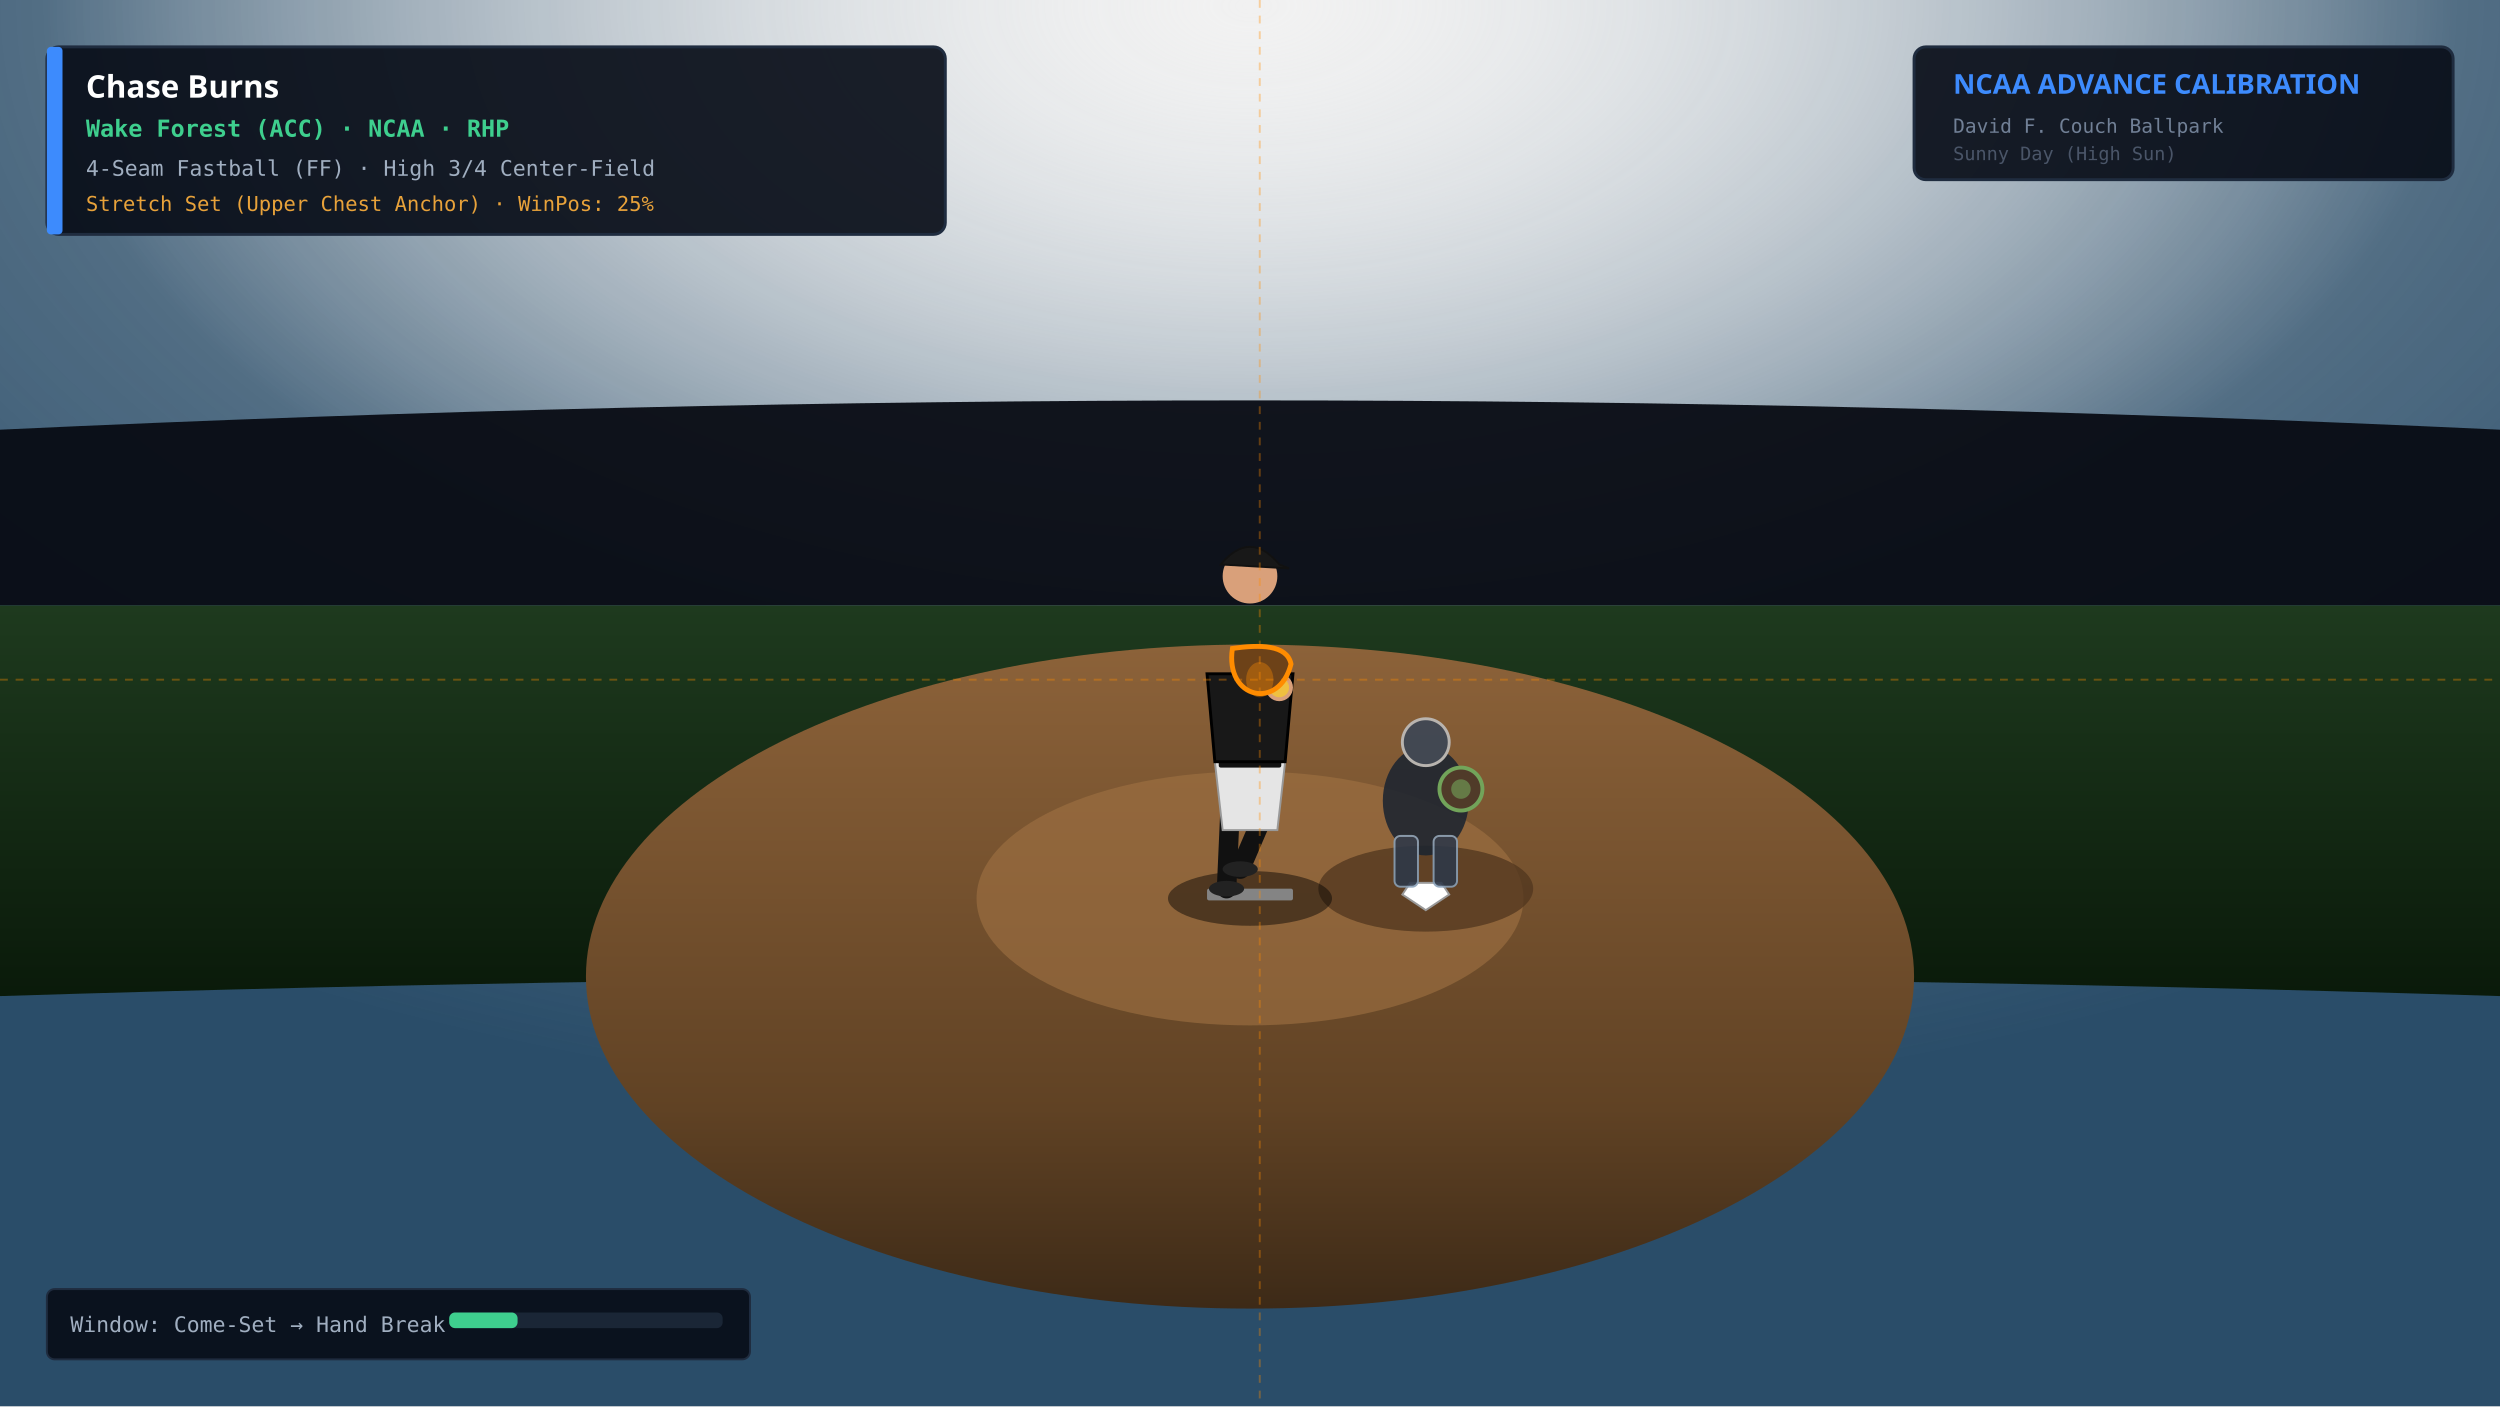
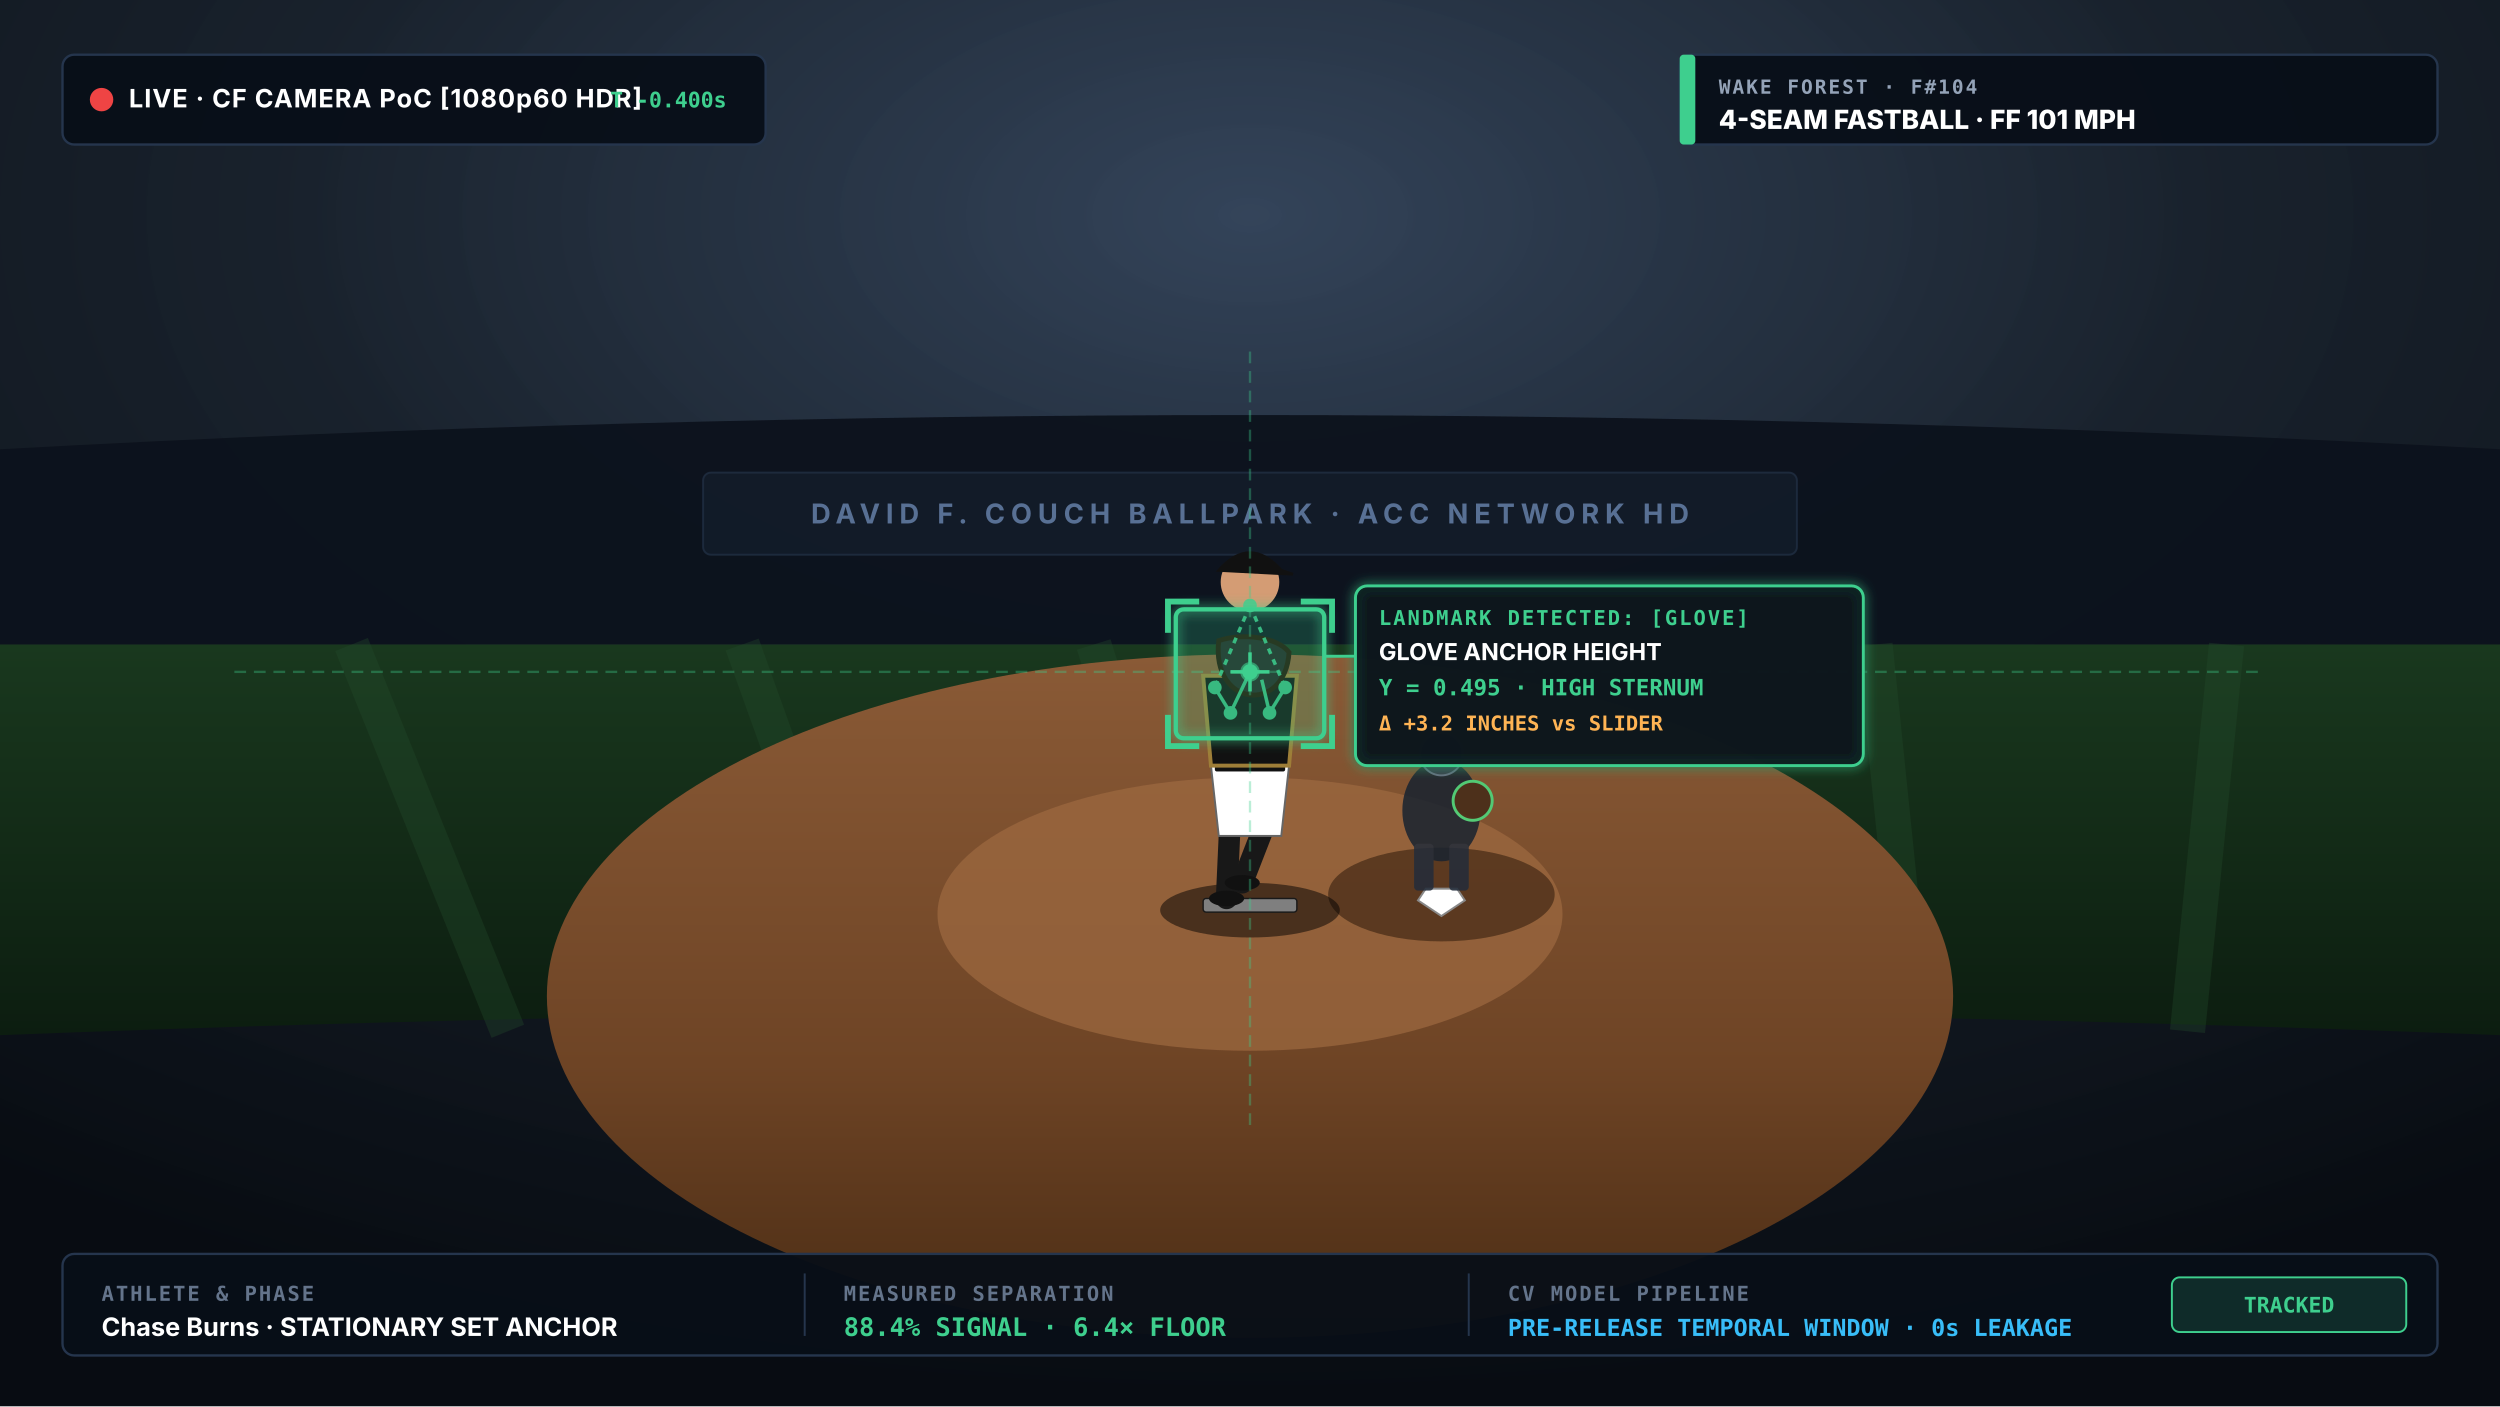
- <svg xmlns="http://www.w3.org/2000/svg" viewBox="0 0 1280 720" width="1280" height="720">
+ <svg xmlns="http://www.w3.org/2000/svg" viewBox="0 0 1280 720" width="1280" height="720" style="background:#0a0e14; font-family:'Manrope', -apple-system, BlinkMacSystemFont, sans-serif;">
  <defs>
-     <radialGradient id="stadiumLights" cx="50%" cy="0%" r="80%">
-       <stop offset="0%" stop-color="#ffffff" stop-opacity="0.08" />
-       <stop offset="60%" stop-color="#2a4d69" stop-opacity="0.8" />
-       <stop offset="100%" stop-color="#2a4d69" stop-opacity="1" />
+     <radialGradient id="stadiumGlow" cx="50%" cy="15%" r="85%">
+       <stop offset="0%" stop-color="#2a3b52" stop-opacity="0.95" />
+       <stop offset="45%" stop-color="#141d28" stop-opacity="0.98" />
+       <stop offset="100%" stop-color="#080c12" stop-opacity="1.0" />
    </radialGradient>
-     <linearGradient id="moundDirt" x1="0%" y1="0%" x2="0%" y2="100%">
-       <stop offset="0%" stop-color="#8c6239" />
-       <stop offset="70%" stop-color="#604224" />
-       <stop offset="100%" stop-color="#3d2a17" />
+     <linearGradient id="grassStripes" x1="0%" y1="0%" x2="0%" y2="100%">
+       <stop offset="0%" stop-color="#19381e" />
+       <stop offset="50%" stop-color="#132b17" />
+       <stop offset="100%" stop-color="#0c1d10" />
    </linearGradient>
-     <linearGradient id="grassGrad" x1="0%" y1="0%" x2="0%" y2="100%">
-       <stop offset="0%" stop-color="#1e3a1e" />
-       <stop offset="100%" stop-color="#0a1a0a" />
+     <linearGradient id="moundClay" x1="0%" y1="0%" x2="0%" y2="100%">
+       <stop offset="0%" stop-color="#8a5a36" />
+       <stop offset="60%" stop-color="#6e4425" />
+       <stop offset="100%" stop-color="#4a2c14" />
    </linearGradient>
+     <linearGradient id="reticleGrad" x1="0%" y1="0%" x2="100%" y2="100%">
+       <stop offset="0%" stop-color="#3ecf8e" stop-opacity="0.9" />
+       <stop offset="100%" stop-color="#3ecf8e" stop-opacity="0.3" />
+     </linearGradient>
+     <filter id="softGlow" x="-20%" y="-20%" width="140%" height="140%">
+       <feGaussianBlur stdDeviation="3" result="blur" />
+       <feMerge>
+         <feMergeNode in="blur" />
+         <feMergeNode in="SourceGraphic" />
+       </feMerge>
+     </filter>
  </defs>
-   <rect width="1280" height="720" fill="url(#stadiumLights)" />
-   <path d="M0,220 Q640,190 1280,220 L1280,310 L0,310 Z" fill="#080c14" opacity="0.95" />
-   <path d="M0,310 L1280,310 L1280,510 Q640,490 0,510 Z" fill="url(#grassGrad)" />
-   <ellipse cx="640" cy="500" rx="340" ry="170" fill="url(#moundDirt)" />
-   <ellipse cx="640" cy="460" rx="140" ry="65" fill="#a07242" opacity="0.6" />
-   <rect x="618" y="455" width="44" height="6" fill="#f0f0f0" rx="1" />
-   <ellipse cx="730" cy="455" rx="55" ry="22" fill="#50351d" opacity="0.75" />
-   <polygon points="722,452 738,452 742,458 730,466 718,458" fill="#ffffff" stroke="#999" stroke-width="1" />
-   <g id="catcher-silhouette" opacity="0.88">
-     <ellipse cx="730" cy="410" rx="22" ry="28" fill="#1c2430" />
-     <circle cx="730" cy="380" r="12" fill="#3a4556" stroke="#c0c0c0" stroke-width="1.5" />
-     <rect x="714" y="428" width="12" height="26" fill="#2d3748" rx="3" stroke="#88a0b8" stroke-width="1" />
-     <rect x="734" y="428" width="12" height="26" fill="#2d3748" rx="3" stroke="#88a0b8" stroke-width="1" />
-     <circle cx="748" cy="404" r="11" fill="#4a3728" stroke="#70af5f" stroke-width="2" />
-     <circle cx="748" cy="404" r="5" fill="#70af5f" opacity="0.6" />
+   <rect width="1280" height="720" fill="url(#stadiumGlow)" />
+   <path d="M0,230 Q640,195 1280,230 L1280,330 L0,330 Z" fill="#0c121c" opacity="0.95" />
+   <rect x="360" y="242" width="560" height="42" rx="4" fill="#141e2e" opacity="0.65" stroke="#25354d" stroke-width="1" />
+   <text x="640" y="268" fill="#587094" font-size="14" font-weight="700" letter-spacing="3" text-anchor="middle">DAVID F. COUCH BALLPARK · ACC NETWORK HD</text>
+   <path d="M0,330 L1280,330 L1280,530 Q640,505 0,530 Z" fill="url(#grassStripes)" />
+   <path d="M180,330 L260,528 M380,330 L450,525 M560,330 L620,522 M760,330 L800,522 M960,330 L980,525 M1140,330 L1120,528" stroke="#234a2a" stroke-width="18" opacity="0.35" />
+   <ellipse cx="640" cy="510" rx="360" ry="175" fill="url(#moundClay)" />
+   <ellipse cx="640" cy="468" rx="160" ry="70" fill="#9e6940" opacity="0.7" />
+   <rect x="616" y="460" width="48" height="7" fill="#ffffff" rx="1.5" stroke="#333" stroke-width="0.75" />
+   <ellipse cx="738" cy="458" rx="58" ry="24" fill="#4d3019" opacity="0.8" />
+   <polygon points="730,455 746,455 750,461 738,469 726,461" fill="#ffffff" stroke="#888" stroke-width="1" />
+   <g opacity="0.85">
+     <ellipse cx="738" cy="415" rx="20" ry="26" fill="#18222f" />
+     <circle cx="738" cy="386" r="11" fill="#2d3a4d" stroke="#60728c" stroke-width="1" />
+     <rect x="724" y="432" width="10" height="24" fill="#222c3a" rx="2" />
+     <rect x="742" y="432" width="10" height="24" fill="#222c3a" rx="2" />
+     <circle cx="754" cy="410" r="10" fill="#442a18" stroke="#4ade80" stroke-width="1.5" />
  </g>
-   <g id="pitcher-anatomy">
-     <ellipse cx="640" cy="460" rx="42" ry="14" fill="#000000" opacity="0.45" />
-     <line x1="630" y1="410" x2="628" y2="455" stroke="#111111" stroke-width="10" stroke-linecap="round" />
-     <line x1="650" y1="410" x2="635" y2="445" stroke="#111111" stroke-width="10" stroke-linecap="round" />
-     <ellipse cx="628" cy="455" rx="9" ry="4" fill="#222" />
-     <ellipse cx="635" cy="445" rx="9" ry="4" fill="#222" />
-     <polygon points="622,390 658,390 654,425 626,425" fill="#e5e5e5" stroke="#999" stroke-width="1" />
-     <rect x="624" y="388" width="32" height="5" fill="#111" rx="1" />
-     <path d="M618,345 L662,345 L658,390 L622,390 Z" fill="#181818" stroke="#000000" stroke-width="1.5" />
-     <circle cx="640" cy="295" r="14" fill="#d9a07a" />
-     <path d="M625,289 Q640,271 655,289 L660,291 Z" fill="#181818" stroke="#111" stroke-width="1" />
-     <line x1="656" y1="352" x2="655" y2="352" stroke="#181818" stroke-width="8" stroke-linecap="round" />
-     <circle cx="655" cy="352" r="6" fill="#f0c040" stroke="#d9a07a" stroke-width="2" />
-     <line x1="624" y1="352" x2="645" y2="348" stroke="#181818" stroke-width="8" stroke-linecap="round" />
-     <path d="M631,332 C627,358 655,364 661,340 C659,330 645,330 631,332 Z" fill="#6d4218" stroke="#ff8c00" stroke-width="2.5" />
-     <ellipse cx="645" cy="348" rx="7" ry="9" fill="#ff8c00" opacity="0.35" />
+   <g id="athlete-pose">
+     <ellipse cx="640" cy="466" rx="46" ry="14" fill="#000000" opacity="0.5" />
+     <line x1="630" y1="416" x2="628" y2="460" stroke="#181818" stroke-width="11" stroke-linecap="round" />
+     <line x1="650" y1="416" x2="636" y2="452" stroke="#181818" stroke-width="11" stroke-linecap="round" />
+     <ellipse cx="628" cy="460" rx="9" ry="4" fill="#111111" />
+     <ellipse cx="636" cy="452" rx="9" ry="4" fill="#111111" />
+     <polygon points="620,392 660,392 656,428 624,428" fill="#ffffff" stroke="#666666" stroke-width="1" />
+     <rect x="622" y="390" width="36" height="5" fill="#111111" rx="1" />
+     <path d="M616,346 L664,346 L660,392 L620,392 Z" fill="#111111" stroke="#9e7e38" stroke-width="2" />
+     <circle cx="640" cy="298" r="15" fill="#d49c74" />
+     <path d="M624,292 Q640,274 656,292 L662,294 Z" fill="#111111" stroke="#111111" stroke-width="1.5" />
+     <line x1="658" y1="352" x2="650" y2="365" stroke="#111111" stroke-width="8" stroke-linecap="round" />
+     <line x1="650" y1="365" x2="646" y2="348" stroke="#111111" stroke-width="7" stroke-linecap="round" />
+     <circle cx="646" cy="348" r="6.5" fill="#d49c74" stroke="#885533" stroke-width="1.5" />
+     <line x1="622" y1="352" x2="630" y2="365" stroke="#111111" stroke-width="8" stroke-linecap="round" />
+     <line x1="630" y1="365" x2="636" y2="344" stroke="#111111" stroke-width="7" stroke-linecap="round" />
+     <path d="M624,328 C620,362 658,366 660,334 C654,326 636,324 624,328 Z" fill="#222222" stroke="#221105" stroke-width="2.5" />
+     <circle cx="640" cy="344" r="5" fill="#3ecf8e" opacity="0.6" />
  </g>
-   <g opacity="0.35">
-     <line x1="0" y1="348" x2="1280" y2="348" stroke="#ff8c00" stroke-dasharray="4,4" stroke-width="1" />
-     <line x1="645" y1="0" x2="645" y2="720" stroke="#ff8c00" stroke-dasharray="4,4" stroke-width="1" />
+   <line x1="120" y1="344" x2="1160" y2="344" stroke="#3ecf8e" stroke-opacity="0.35" stroke-dasharray="6,4" stroke-width="1.2" />
+   <line x1="640" y1="180" x2="640" y2="580" stroke="#3ecf8e" stroke-opacity="0.35" stroke-dasharray="6,4" stroke-width="1.2" />
+   <g opacity="0.85">
+     <line x1="640" y1="310" x2="622" y2="352" stroke="#3ecf8e" stroke-width="1.8" stroke-dasharray="3,3" />
+     <line x1="640" y1="310" x2="658" y2="352" stroke="#3ecf8e" stroke-width="1.8" stroke-dasharray="3,3" />
+     <line x1="622" y1="352" x2="630" y2="365" stroke="#3ecf8e" stroke-width="1.8" />
+     <line x1="658" y1="352" x2="650" y2="365" stroke="#3ecf8e" stroke-width="1.8" />
+     <line x1="630" y1="365" x2="640" y2="344" stroke="#3ecf8e" stroke-width="1.8" />
+     <line x1="650" y1="365" x2="646" y2="348" stroke="#3ecf8e" stroke-width="1.8" />
+     <circle cx="640" cy="310" r="3.5" fill="#3ecf8e" />
+     <circle cx="622" cy="352" r="3.5" fill="#3ecf8e" />
+     <circle cx="658" cy="352" r="3.5" fill="#3ecf8e" />
+     <circle cx="630" cy="365" r="3.5" fill="#3ecf8e" />
+     <circle cx="650" cy="365" r="3.5" fill="#3ecf8e" />
  </g>
-   <rect x="24" y="24" width="460" height="96" fill="#080e18" fill-opacity="0.92" rx="6" stroke="#1f2c3f" stroke-width="1.5" />
-   <rect x="24" y="24" width="8" height="96" fill="#3d8bfd" rx="2" />
-   <text x="44" y="50" fill="#ffffff" font-family="Manrope, sans-serif" font-size="16" font-weight="700">Chase Burns</text>
-   <text x="44" y="70" fill="#3ecf8e" font-family="IBM Plex Mono, monospace" font-size="12" font-weight="600">Wake Forest (ACC) · NCAA · RHP</text>
-   <text x="44" y="90" fill="#a0aec0" font-family="IBM Plex Mono, monospace" font-size="11">4-Seam Fastball (FF) · High 3/4 Center-Field</text>
-   <text x="44" y="108" fill="#e8a23a" font-family="IBM Plex Mono, monospace" font-size="10.5">Stretch Set (Upper Chest Anchor) · WinPos: 25%</text>
-   <rect x="980" y="24" width="276" height="68" fill="#080e18" fill-opacity="0.92" rx="6" stroke="#1f2c3f" stroke-width="1.5" />
-   <text x="1000" y="48" fill="#3d8bfd" font-family="Manrope, sans-serif" font-size="14" font-weight="800">NCAA ADVANCE CALIBRATION</text>
-   <text x="1000" y="68" fill="#718096" font-family="IBM Plex Mono, monospace" font-size="10">David F. Couch Ballpark</text>
-   <text x="1000" y="82" fill="#4a5568" font-family="IBM Plex Mono, monospace" font-size="9.5">Sunny Day (High Sun)</text>
-   <rect x="24" y="660" width="360" height="36" fill="#080e18" fill-opacity="0.92" rx="4" stroke="#1f2c3f" stroke-width="1" />
-   <text x="36" y="682" fill="#a0aec0" font-family="IBM Plex Mono, monospace" font-size="11">Window: Come-Set → Hand Break</text>
-   <rect x="230" y="672" width="140" height="8" fill="#1a2636" rx="3" />
-   <rect x="230" y="672" width="35" height="8" fill="#3ecf8e" rx="3" />
+   <rect x="602" y="312" width="76" height="66" fill="#3ecf8e" fill-opacity="0.12" stroke="#3ecf8e" stroke-width="2.2" rx="4" filter="url(#softGlow)" />
+   <path d="M598,324 L598,308 L614,308" stroke="#3ecf8e" stroke-width="3" fill="none" />
+   <path d="M682,324 L682,308 L666,308" stroke="#3ecf8e" stroke-width="3" fill="none" />
+   <path d="M598,366 L598,382 L614,382" stroke="#3ecf8e" stroke-width="3" fill="none" />
+   <path d="M682,366 L682,382 L666,382" stroke="#3ecf8e" stroke-width="3" fill="none" />
+   <circle cx="640" cy="344" r="4" fill="#3ecf8e" />
+   <line x1="630" y1="344" x2="650" y2="344" stroke="#3ecf8e" stroke-width="1.8" />
+   <line x1="640" y1="334" x2="640" y2="354" stroke="#3ecf8e" stroke-width="1.8" />
+   <g transform="translate(694, 300)">
+     <rect width="260" height="92" rx="6" fill="#0b131e" fill-opacity="0.92" stroke="#3ecf8e" stroke-width="1.5" filter="url(#softGlow)" />
+     <text x="12" y="20" fill="#3ecf8e" font-size="10.5" font-weight="800" font-family="'IBM Plex Mono', monospace" letter-spacing="1">LANDMARK DETECTED: [GLOVE]</text>
+     <text x="12" y="38" fill="#ffffff" font-size="12" font-weight="700">GLOVE ANCHOR HEIGHT</text>
+     <text x="12" y="56" fill="#3ecf8e" font-size="11.5" font-weight="700" font-family="'IBM Plex Mono', monospace">Y = 0.495 · HIGH STERNUM</text>
+     <text x="12" y="74" fill="#ffb454" font-size="10.5" font-weight="600" font-family="'IBM Plex Mono', monospace">Δ +3.2 INCHES vs SLIDER</text>
+     <line x1="0" y1="36" x2="-16" y2="36" stroke="#3ecf8e" stroke-width="1.5" />
+   </g>
+   <g transform="translate(32, 28)">
+     <rect width="360" height="46" rx="6" fill="#080e18" fill-opacity="0.94" stroke="#25354d" stroke-width="1.2" />
+     <circle cx="20" cy="23" r="6" fill="#ef4444" />
+     <text x="34" y="27" fill="#ffffff" font-size="13" font-weight="700" letter-spacing="0.5">LIVE · CF CAMERA PoC [1080p60 HDR]</text>
+     <text x="340" y="27" fill="#3ecf8e" font-size="11" font-weight="700" font-family="'IBM Plex Mono', monospace" text-anchor="end">T -0.400s</text>
+   </g>
+   <g transform="translate(860, 28)">
+     <rect width="388" height="46" rx="6" fill="#080e18" fill-opacity="0.94" stroke="#25354d" stroke-width="1.2" />
+     <rect x="0" y="0" width="8" height="46" rx="2" fill="#3ecf8e" />
+     <text x="20" y="20" fill="#94a3b8" font-size="10" font-weight="800" letter-spacing="1" font-family="'IBM Plex Mono', monospace">WAKE FOREST · F#104</text>
+     <text x="20" y="38" fill="#ffffff" font-size="13.5" font-weight="800">4-SEAM FASTBALL · FF 101 MPH</text>
+   </g>
+   <g transform="translate(32, 642)">
+     <rect width="1216" height="52" rx="6" fill="#080e18" fill-opacity="0.94" stroke="#25354d" stroke-width="1.2" />
+     <text x="20" y="24" fill="#64748b" font-size="10.5" font-weight="800" letter-spacing="1" font-family="'IBM Plex Mono', monospace">ATHLETE &amp; PHASE</text>
+     <text x="20" y="42" fill="#ffffff" font-size="13" font-weight="700">Chase Burns · STATIONARY SET ANCHOR</text>
+     <line x1="380" y1="10" x2="380" y2="42" stroke="#25354d" stroke-width="1" />
+     <text x="400" y="24" fill="#64748b" font-size="10.5" font-weight="800" letter-spacing="1" font-family="'IBM Plex Mono', monospace">MEASURED SEPARATION</text>
+     <text x="400" y="42" fill="#3ecf8e" font-size="13" font-weight="700" font-family="'IBM Plex Mono', monospace">88.4% SIGNAL · 6.4× FLOOR</text>
+     <line x1="720" y1="10" x2="720" y2="42" stroke="#25354d" stroke-width="1" />
+     <text x="740" y="24" fill="#64748b" font-size="10.5" font-weight="800" letter-spacing="1" font-family="'IBM Plex Mono', monospace">CV MODEL PIPELINE</text>
+     <text x="740" y="42" fill="#38bdf8" font-size="12" font-weight="600" font-family="'IBM Plex Mono', monospace">PRE-RELEASE TEMPORAL WINDOW · 0s LEAKAGE</text>
+     <rect x="1080" y="12" width="120" height="28" rx="4" fill="#3ecf8e" fill-opacity="0.15" stroke="#3ecf8e" stroke-width="1" />
+     <text x="1140" y="30" fill="#3ecf8e" font-size="11" font-weight="800" font-family="'IBM Plex Mono', monospace" text-anchor="middle">TRACKED</text>
+   </g>
</svg>
